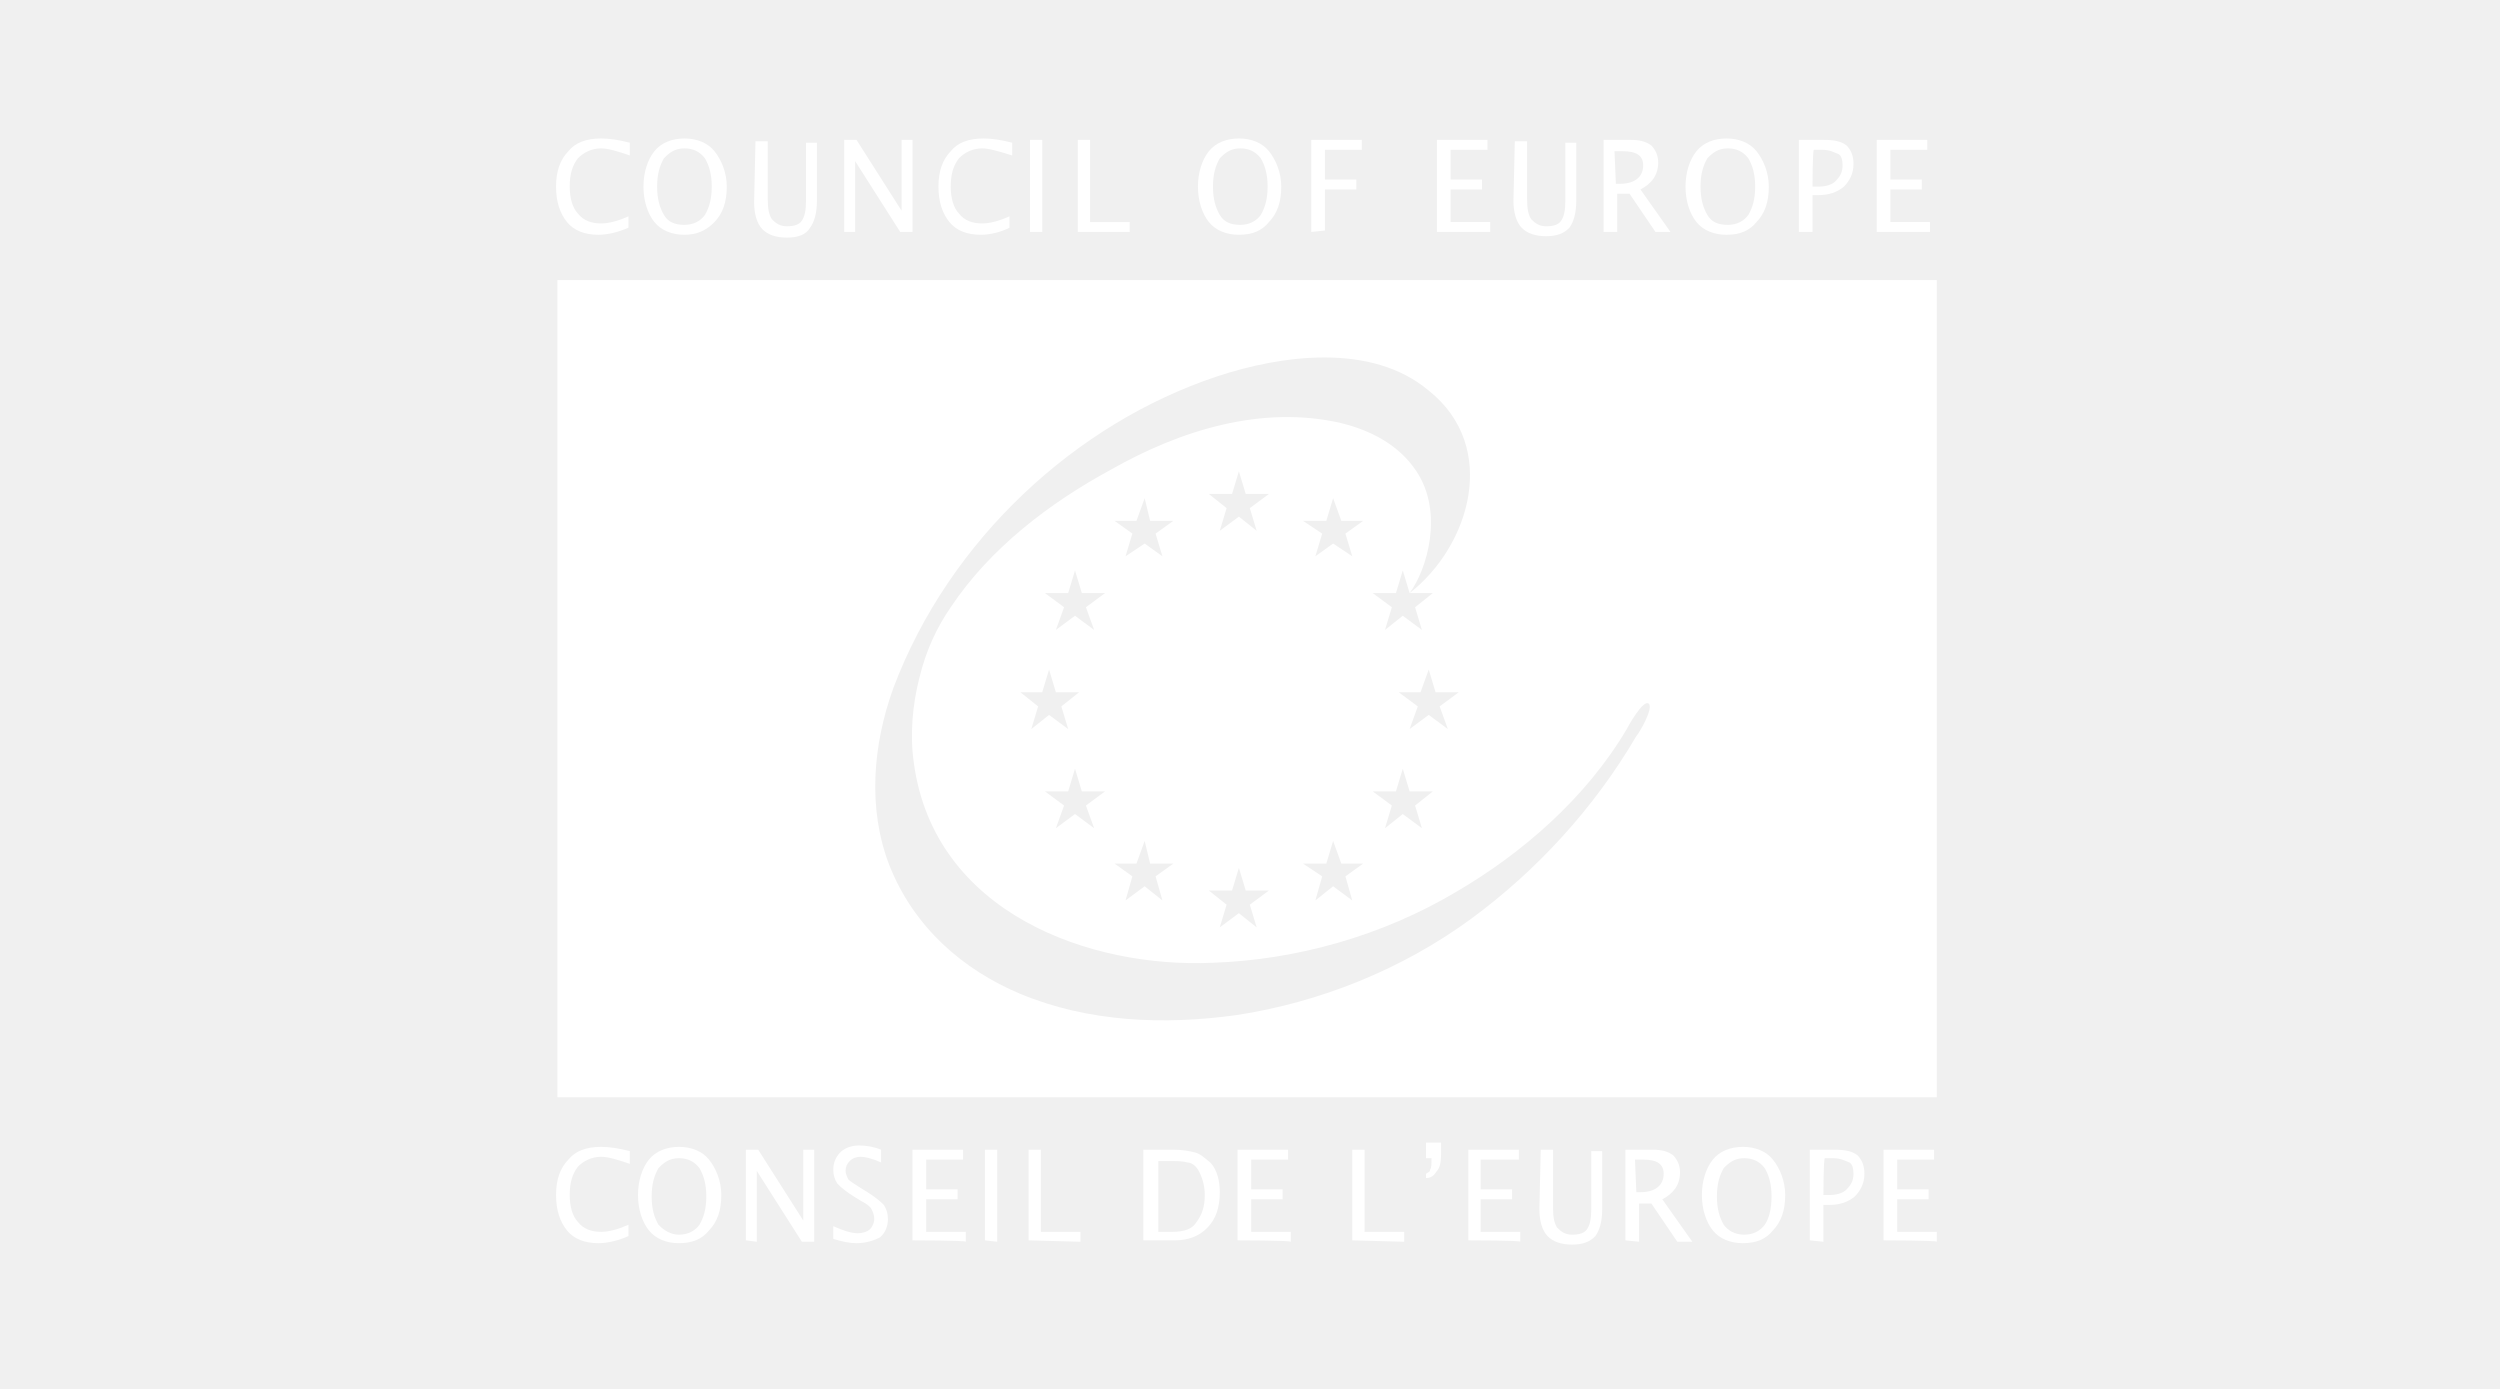
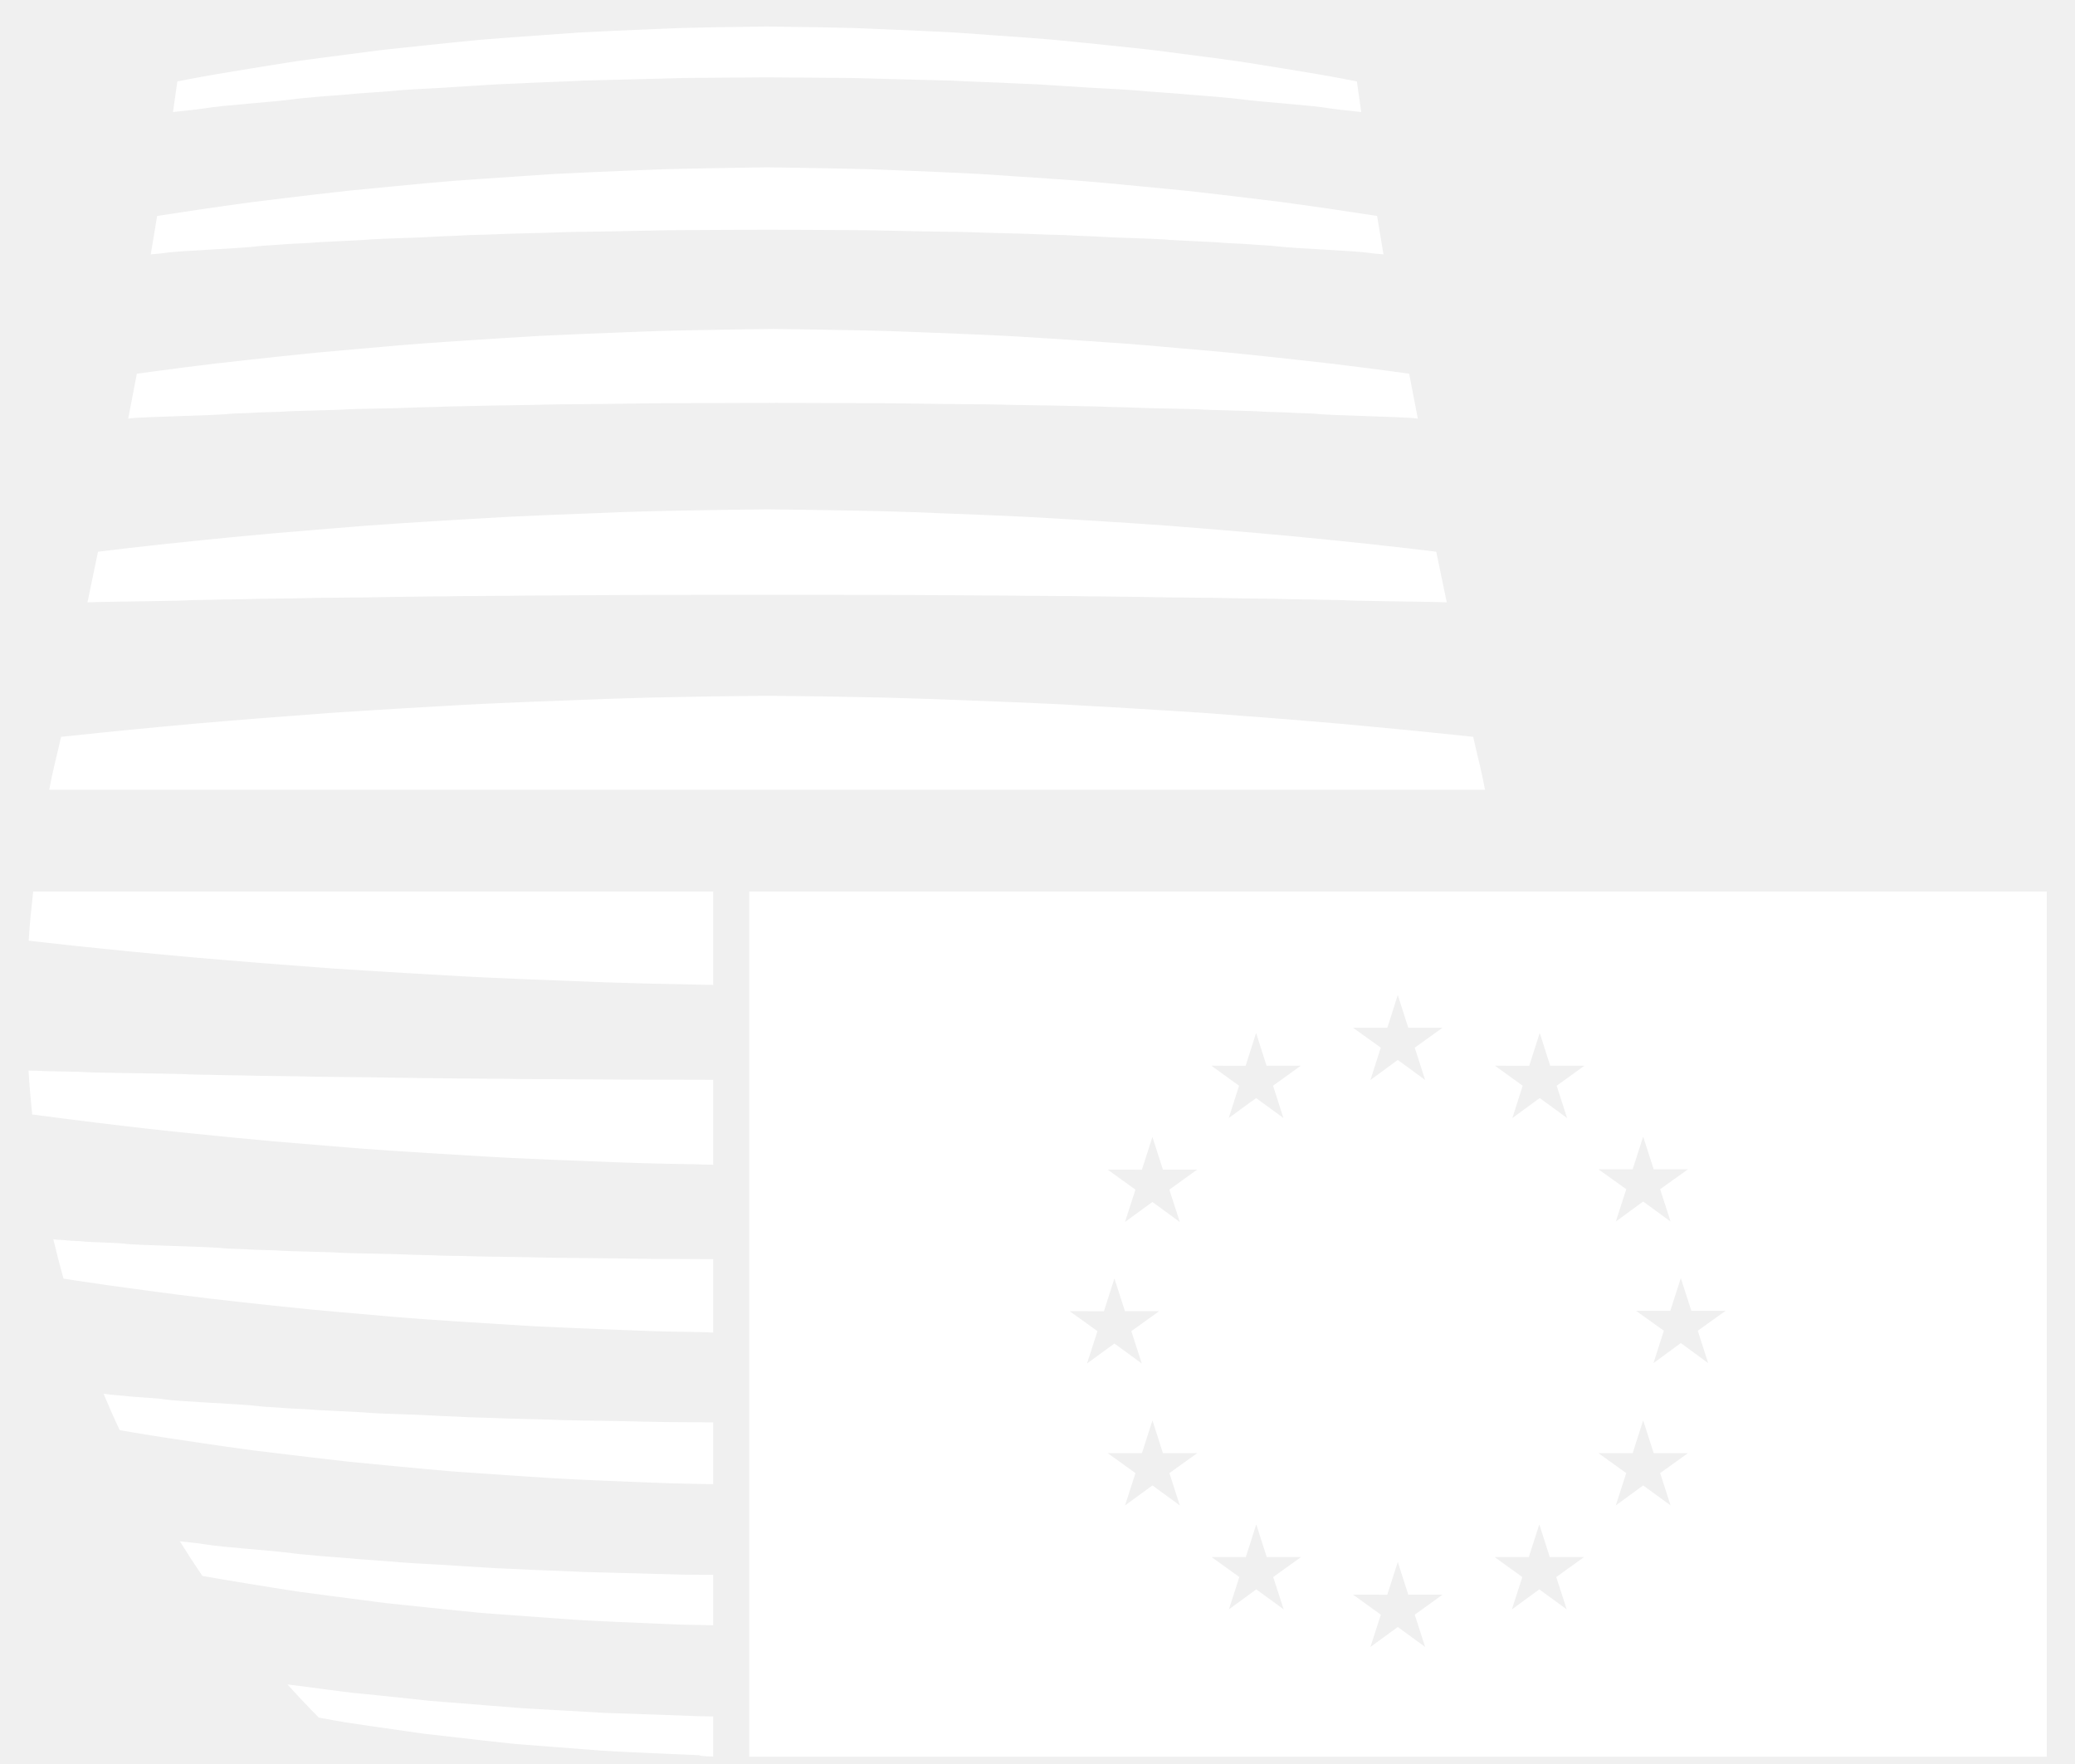
- <svg xmlns="http://www.w3.org/2000/svg" width="135" height="75" viewBox="0 0 135 75" fill="none">
-   <path fill-rule="evenodd" clip-rule="evenodd" d="M104.586 15.125V59.254H30.1V15.125H104.586ZM76.119 32.027C77.078 30.727 77.963 27.668 76.488 25.45C75.529 23.997 73.98 23.232 72.431 22.85C68.154 21.856 63.729 23.232 59.968 25.374C56.723 27.133 53.478 29.58 51.339 32.792C50.602 33.863 50.012 35.087 49.643 36.616C49.275 38.069 49.127 39.675 49.348 41.205C50.454 49.312 58.862 52.295 65.499 51.989C69.998 51.836 74.644 50.535 78.626 48.165C82.166 46.1 85.632 43.117 87.845 39.37C87.919 39.217 88.73 37.763 89.025 37.993C89.32 38.222 88.509 39.599 88.361 39.752C86.075 43.652 82.978 47.017 79.438 49.618C75.677 52.371 71.252 54.13 66.753 54.818C62.844 55.354 58.788 55.201 55.101 53.671C52.003 52.371 49.348 50.077 48.021 46.712C46.841 43.652 47.136 40.211 48.242 37.152C51.266 29.121 58.124 22.85 65.72 20.326C69.186 19.179 74.054 18.491 77.151 21.091C80.986 24.15 79.364 29.504 76.119 32.027ZM76.119 32.027H77.373L76.414 32.792L76.782 34.016L75.75 33.251L74.791 34.016L75.16 32.792L74.127 32.027H75.381L75.75 30.804L76.119 32.027ZM67.49 27.439L68.523 26.674H67.269L66.9 25.45L66.531 26.674H65.278L66.237 27.439L65.868 28.662L66.9 27.898L67.859 28.662L67.49 27.439ZM73.611 28.127L72.653 28.815L73.021 30.039L71.989 29.351L71.03 30.039L71.399 28.815L70.366 28.127H71.62L71.989 26.903L72.431 28.127H73.611ZM78.774 37.381L77.741 38.146L78.184 39.37L77.151 38.605L76.119 39.37L76.561 38.146L75.529 37.381H76.709L77.151 36.157L77.52 37.381H78.774ZM76.414 43.499L77.373 42.735H76.119L75.75 41.511L75.381 42.735H74.127L75.16 43.499L74.791 44.723L75.75 43.958L76.782 44.723L76.414 43.499ZM73.611 46.635L72.653 47.323L73.021 48.623L71.989 47.859L71.03 48.623L71.399 47.323L70.366 46.635H71.62L71.989 45.411L72.431 46.635H73.611ZM67.49 48.853L68.523 48.088H67.269L66.9 46.864L66.531 48.088H65.278L66.237 48.853L65.868 50.077L66.9 49.312L67.859 50.077L67.49 48.853ZM63.36 46.635L62.401 47.323L62.77 48.623L61.812 47.859L60.779 48.623L61.148 47.323L60.189 46.635H61.369L61.812 45.411L62.107 46.635H63.36ZM58.64 43.499L59.673 42.735H58.419L58.05 41.511L57.682 42.735H56.428L57.46 43.499L57.018 44.723L58.05 43.958L59.083 44.723L58.64 43.499ZM58.272 37.381L57.313 38.146L57.682 39.37L56.649 38.605L55.691 39.37L56.059 38.146L55.1 37.381H56.28L56.649 36.157L57.018 37.381H58.272ZM58.64 32.792L59.673 32.027H58.419L58.05 30.804L57.682 32.027H56.428L57.46 32.792L57.018 34.016L58.05 33.251L59.083 34.016L58.64 32.792ZM63.36 28.127L62.401 28.815L62.77 30.039L61.812 29.351L60.779 30.039L61.148 28.815L60.189 28.127H61.369L61.812 26.903L62.107 28.127H63.36Z" fill="white" />
-   <path d="M75.162 32.792C73.76 34.551 71.4 36.157 68.598 37.152C66.754 37.84 64.984 38.146 63.288 38.146L64.542 35.545C68.524 35.622 73.613 34.092 75.162 32.792Z" fill="white" />
-   <path d="M32.314 67.132C31.576 67.132 30.986 66.902 30.617 66.443C30.249 65.984 30.027 65.373 30.027 64.531C30.027 63.69 30.249 63.078 30.691 62.619C31.06 62.16 31.65 61.931 32.461 61.931C32.904 61.931 33.42 62.008 34.01 62.16V62.849C33.346 62.619 32.83 62.466 32.461 62.466C31.945 62.466 31.502 62.696 31.207 63.002C30.912 63.384 30.765 63.843 30.765 64.531C30.765 65.143 30.912 65.679 31.207 65.984C31.502 66.367 31.945 66.52 32.461 66.52C32.904 66.52 33.42 66.367 33.936 66.137V66.749C33.42 66.979 32.83 67.132 32.314 67.132Z" fill="white" />
-   <path d="M36.665 67.132C36.001 67.132 35.411 66.902 35.042 66.443C34.673 65.984 34.452 65.296 34.452 64.531C34.452 63.767 34.673 63.078 35.042 62.619C35.411 62.16 36.001 61.931 36.665 61.931C37.328 61.931 37.918 62.16 38.287 62.619C38.656 63.078 38.951 63.767 38.951 64.531C38.951 65.373 38.73 65.984 38.287 66.443C37.918 66.902 37.402 67.132 36.665 67.132ZM36.665 66.673C37.181 66.673 37.55 66.443 37.771 66.137C37.992 65.755 38.14 65.296 38.14 64.608C38.14 63.919 37.992 63.461 37.771 63.078C37.476 62.696 37.107 62.543 36.665 62.543C36.148 62.543 35.853 62.772 35.558 63.078C35.337 63.461 35.19 63.919 35.19 64.608C35.19 65.296 35.337 65.755 35.558 66.137C35.853 66.443 36.222 66.673 36.665 66.673Z" fill="white" />
-   <path d="M40.278 66.979V62.084H40.942L43.376 65.908V62.084H43.966V67.055H43.302L40.868 63.231V67.055L40.278 66.979Z" fill="white" />
-   <path d="M46.252 67.132C45.883 67.132 45.514 67.055 44.998 66.902V66.214C45.514 66.443 45.957 66.596 46.326 66.596C46.547 66.596 46.842 66.52 46.989 66.367C47.137 66.214 47.211 65.984 47.211 65.832C47.211 65.602 47.137 65.449 47.063 65.296C46.989 65.143 46.768 64.99 46.473 64.837L46.104 64.608C45.736 64.378 45.441 64.149 45.219 63.919C45.072 63.69 44.998 63.461 44.998 63.155C44.998 62.772 45.146 62.466 45.367 62.237C45.588 62.008 45.957 61.855 46.399 61.855C46.768 61.855 47.211 61.931 47.579 62.084V62.772C47.063 62.543 46.694 62.466 46.473 62.466C46.252 62.466 46.031 62.543 45.883 62.696C45.736 62.849 45.662 63.002 45.662 63.231C45.662 63.384 45.736 63.537 45.809 63.69C45.883 63.767 46.104 63.919 46.473 64.149L46.842 64.378C47.211 64.608 47.506 64.837 47.727 65.067C47.874 65.296 47.948 65.526 47.948 65.832C47.948 66.214 47.8 66.596 47.506 66.826C47.211 66.979 46.768 67.132 46.252 67.132Z" fill="white" />
-   <path d="M49.275 66.979V62.084H52.004V62.619H50.013V64.225H51.709V64.761H50.013V66.52H52.152V67.055C52.152 66.979 49.275 66.979 49.275 66.979Z" fill="white" />
-   <path d="M53.185 66.979V62.084H53.848V67.055L53.185 66.979Z" fill="white" />
-   <path d="M55.544 66.979V62.084H56.208V66.52H58.346V67.055L55.544 66.979Z" fill="white" />
-   <path d="M61.739 66.979V62.084H63.362C63.878 62.084 64.247 62.16 64.542 62.237C64.837 62.313 65.058 62.543 65.353 62.772C65.722 63.155 65.869 63.767 65.869 64.378C65.869 65.22 65.648 65.832 65.205 66.29C64.763 66.749 64.173 66.979 63.435 66.979H61.739ZM62.403 66.52H63.288C63.952 66.52 64.394 66.367 64.615 65.984C64.91 65.602 65.058 65.143 65.058 64.531C65.058 63.996 64.91 63.537 64.689 63.155C64.542 62.925 64.32 62.772 64.099 62.772C63.878 62.696 63.509 62.696 63.067 62.696H62.55V66.596L62.403 66.52Z" fill="white" />
-   <path d="M66.828 66.979V62.084H69.557V62.619H67.566V64.225H69.262V64.761H67.566V66.52H69.704V67.055C69.63 66.979 66.828 66.979 66.828 66.979Z" fill="white" />
-   <path d="M73.023 66.979V62.084H73.687V66.52H75.826V67.055L73.023 66.979Z" fill="white" />
-   <path d="M77.005 63.614V63.384C77.079 63.308 77.226 63.308 77.226 63.155C77.3 63.078 77.3 62.849 77.3 62.619V62.543H77.005V61.702H77.816V62.39C77.816 62.772 77.742 63.078 77.595 63.231C77.447 63.461 77.3 63.614 77.005 63.614Z" fill="white" />
-   <path d="M79.291 66.979V62.084H82.02V62.619H79.955V64.225H81.651V64.761H79.955V66.52H82.094V67.055C82.167 66.979 79.291 66.979 79.291 66.979Z" fill="white" />
-   <path d="M83.2 62.084H83.864V65.22C83.864 65.755 83.937 66.061 84.085 66.29C84.306 66.52 84.527 66.673 84.896 66.673C85.265 66.673 85.56 66.596 85.707 66.367C85.855 66.137 85.928 65.832 85.928 65.296V62.16H86.518V65.296C86.518 65.984 86.371 66.443 86.15 66.749C85.855 67.055 85.486 67.208 84.896 67.208C84.306 67.208 83.864 67.055 83.569 66.749C83.273 66.443 83.126 65.908 83.126 65.296L83.2 62.084Z" fill="white" />
-   <path d="M87.772 66.979V62.084H89.247C89.69 62.084 90.059 62.16 90.354 62.39C90.575 62.619 90.722 62.925 90.722 63.308C90.722 63.996 90.354 64.455 89.764 64.761L91.386 67.055H90.575L89.174 64.99H88.51V67.055L87.772 66.979ZM88.362 64.378H88.584C89.395 64.378 89.838 63.996 89.838 63.384C89.838 62.849 89.469 62.619 88.731 62.619H88.289L88.362 64.378Z" fill="white" />
-   <path d="M94.115 67.132C93.451 67.132 92.861 66.902 92.492 66.443C92.124 65.984 91.902 65.296 91.902 64.531C91.902 63.767 92.124 63.078 92.492 62.619C92.861 62.16 93.451 61.931 94.115 61.931C94.779 61.931 95.369 62.16 95.737 62.619C96.106 63.078 96.401 63.767 96.401 64.531C96.401 65.373 96.18 65.984 95.737 66.443C95.369 66.902 94.852 67.132 94.115 67.132ZM94.189 66.673C94.705 66.673 95.074 66.443 95.295 66.137C95.516 65.832 95.663 65.296 95.663 64.608C95.663 63.919 95.516 63.461 95.295 63.078C95 62.696 94.631 62.543 94.189 62.543C93.672 62.543 93.377 62.772 93.082 63.078C92.861 63.461 92.714 63.919 92.714 64.608C92.714 65.296 92.861 65.755 93.082 66.137C93.304 66.443 93.672 66.673 94.189 66.673Z" fill="white" />
-   <path d="M97.728 66.979V62.084H99.055C99.645 62.084 100.015 62.16 100.309 62.39C100.531 62.619 100.678 62.925 100.678 63.384C100.678 63.919 100.456 64.302 100.161 64.608C99.793 64.914 99.35 65.067 98.76 65.067H98.465V67.055L97.728 66.979ZM98.465 64.531H98.76C99.13 64.531 99.498 64.455 99.72 64.225C99.941 63.996 100.088 63.767 100.088 63.384C100.088 63.078 100.015 62.849 99.867 62.772C99.645 62.696 99.425 62.543 98.982 62.543H98.54C98.465 62.619 98.465 64.531 98.465 64.531Z" fill="white" />
-   <path d="M101.712 66.979V62.084H104.44V62.619H102.449V64.225H104.145V64.761H102.449V66.52H104.587V67.055C104.587 66.979 101.712 66.979 101.712 66.979Z" fill="white" />
-   <path d="M32.314 12.678C31.576 12.678 30.986 12.449 30.617 11.99C30.249 11.531 30.027 10.919 30.027 10.078C30.027 9.236 30.249 8.625 30.691 8.166C31.06 7.707 31.65 7.477 32.461 7.477C32.904 7.477 33.42 7.554 34.01 7.707V8.395C33.346 8.166 32.83 8.013 32.461 8.013C31.945 8.013 31.502 8.242 31.207 8.548C30.912 8.931 30.765 9.389 30.765 10.078C30.765 10.69 30.912 11.225 31.207 11.531C31.502 11.913 31.945 12.066 32.461 12.066C32.904 12.066 33.42 11.913 33.936 11.684V12.296C33.42 12.525 32.83 12.678 32.314 12.678Z" fill="white" />
-   <path d="M36.959 12.678C36.296 12.678 35.706 12.449 35.337 11.99C34.968 11.531 34.747 10.842 34.747 10.078C34.747 9.313 34.968 8.625 35.337 8.166C35.706 7.707 36.296 7.477 36.959 7.477C37.623 7.477 38.213 7.707 38.582 8.166C38.951 8.625 39.246 9.313 39.246 10.078C39.246 10.919 39.025 11.531 38.582 11.99C38.139 12.449 37.623 12.678 36.959 12.678ZM36.959 12.143C37.476 12.143 37.844 11.913 38.066 11.607C38.287 11.225 38.434 10.766 38.434 10.078C38.434 9.389 38.287 8.931 38.066 8.548C37.771 8.166 37.402 8.013 36.959 8.013C36.443 8.013 36.148 8.242 35.853 8.548C35.632 8.931 35.485 9.389 35.485 10.078C35.485 10.766 35.632 11.225 35.853 11.607C36.075 11.99 36.443 12.143 36.959 12.143Z" fill="white" />
-   <path d="M40.795 7.63H41.459V10.766C41.459 11.301 41.533 11.607 41.68 11.837C41.902 12.066 42.123 12.219 42.492 12.219C42.86 12.219 43.155 12.143 43.303 11.913C43.45 11.684 43.524 11.378 43.524 10.842V7.707H44.114V10.842C44.114 11.531 43.967 11.99 43.745 12.296C43.524 12.678 43.082 12.831 42.492 12.831C41.902 12.831 41.459 12.678 41.164 12.372C40.869 12.066 40.722 11.531 40.722 10.919L40.795 7.63Z" fill="white" />
-   <path d="M45.588 12.525V7.554H46.252L48.685 11.378V7.554H49.275V12.525H48.611L46.178 8.701V12.525H45.588Z" fill="white" />
-   <path d="M52.963 12.678C52.225 12.678 51.636 12.449 51.267 11.99C50.898 11.531 50.677 10.919 50.677 10.078C50.677 9.236 50.898 8.625 51.34 8.166C51.709 7.707 52.299 7.477 53.11 7.477C53.553 7.477 54.069 7.554 54.659 7.707V8.395C53.922 8.166 53.406 8.013 53.037 8.013C52.52 8.013 52.078 8.242 51.783 8.548C51.488 8.931 51.34 9.389 51.34 10.078C51.34 10.69 51.488 11.225 51.783 11.531C52.078 11.913 52.52 12.066 53.037 12.066C53.479 12.066 53.995 11.913 54.512 11.684V12.296C54.069 12.525 53.479 12.678 52.963 12.678Z" fill="white" />
-   <path d="M55.619 12.525V7.554H56.283V12.525H55.619Z" fill="white" />
-   <path d="M58.2 12.525V7.554H58.864V11.99H61.003V12.525C61.076 12.525 58.2 12.525 58.2 12.525Z" fill="white" />
-   <path d="M66.902 12.678C66.238 12.678 65.648 12.449 65.279 11.99C64.911 11.531 64.689 10.842 64.689 10.078C64.689 9.313 64.911 8.625 65.279 8.166C65.648 7.707 66.238 7.477 66.902 7.477C67.566 7.477 68.156 7.707 68.524 8.166C68.893 8.625 69.188 9.313 69.188 10.078C69.188 10.919 68.967 11.531 68.524 11.99C68.156 12.449 67.639 12.678 66.902 12.678ZM66.976 12.143C67.492 12.143 67.861 11.913 68.082 11.607C68.303 11.225 68.451 10.766 68.451 10.078C68.451 9.389 68.303 8.931 68.082 8.548C67.787 8.166 67.418 8.013 66.976 8.013C66.459 8.013 66.164 8.242 65.869 8.548C65.648 8.931 65.501 9.389 65.501 10.078C65.501 10.766 65.648 11.225 65.869 11.607C66.091 11.99 66.459 12.143 66.976 12.143Z" fill="white" />
-   <path d="M70.81 12.525V7.554H73.538V8.089H71.547V9.695H73.243V10.231H71.547V12.449L70.81 12.525Z" fill="white" />
-   <path d="M77.595 12.525V7.554H80.323V8.089H78.332V9.695H80.028V10.231H78.332V11.99H80.471V12.525H77.595Z" fill="white" />
-   <path d="M81.799 7.63H82.463V10.766C82.463 11.301 82.537 11.607 82.684 11.837C82.906 12.066 83.127 12.219 83.496 12.219C83.864 12.219 84.159 12.143 84.307 11.913C84.454 11.684 84.528 11.378 84.528 10.842V7.707H85.118V10.842C85.118 11.531 84.971 11.99 84.749 12.296C84.454 12.601 84.085 12.755 83.496 12.755C82.906 12.755 82.463 12.601 82.168 12.296C81.873 11.99 81.726 11.454 81.726 10.842L81.799 7.63Z" fill="white" />
-   <path d="M86.593 12.525V7.554H88.068C88.51 7.554 88.879 7.63 89.174 7.86C89.395 8.089 89.543 8.395 89.543 8.778C89.543 9.466 89.174 9.925 88.584 10.231L90.206 12.525H89.395L87.994 10.46H87.33V12.525H86.593ZM87.257 9.925H87.478C88.289 9.925 88.731 9.542 88.731 8.931C88.731 8.395 88.363 8.166 87.625 8.166H87.183L87.257 9.925Z" fill="white" />
-   <path d="M93.23 12.678C92.566 12.678 91.976 12.449 91.608 11.99C91.239 11.531 91.018 10.842 91.018 10.078C91.018 9.313 91.239 8.625 91.608 8.166C91.976 7.707 92.566 7.477 93.23 7.477C93.894 7.477 94.484 7.707 94.852 8.166C95.221 8.625 95.516 9.313 95.516 10.078C95.516 10.919 95.295 11.531 94.852 11.99C94.484 12.449 93.968 12.678 93.23 12.678ZM93.304 12.143C93.82 12.143 94.189 11.913 94.41 11.607C94.631 11.225 94.779 10.766 94.779 10.078C94.779 9.389 94.631 8.931 94.41 8.548C94.115 8.166 93.746 8.013 93.304 8.013C92.787 8.013 92.493 8.242 92.198 8.548C91.976 8.931 91.829 9.389 91.829 10.078C91.829 10.766 91.976 11.225 92.198 11.607C92.419 11.99 92.787 12.143 93.304 12.143Z" fill="white" />
-   <path d="M97.139 12.525V7.554H98.466C99.057 7.554 99.425 7.63 99.72 7.86C99.942 8.089 100.089 8.395 100.089 8.854C100.089 9.389 99.868 9.772 99.573 10.078C99.204 10.384 98.762 10.537 98.171 10.537H97.876V12.525H97.139ZM97.876 10.078H98.171C98.54 10.078 98.909 10.001 99.13 9.772C99.352 9.542 99.499 9.313 99.499 8.931C99.499 8.625 99.425 8.395 99.278 8.319C99.057 8.242 98.835 8.089 98.392 8.089H97.951C97.876 8.089 97.876 10.078 97.876 10.078Z" fill="white" />
-   <path d="M101.343 12.525V7.554H104.071V8.089H102.08V9.695H103.777V10.231H102.08V11.99H104.218V12.525H101.343Z" fill="white" />
+ <svg xmlns="http://www.w3.org/2000/svg" width="60" height="51" viewBox="0 0 60 51" fill="none">
+   <path d="M5.106 37.426C5.272 37.447 5.441 37.467 5.614 37.488C5.763 37.508 5.914 37.527 6.066 37.544C6.391 37.581 6.725 37.618 7.068 37.657C7.594 37.717 8.143 37.772 8.707 37.83C8.804 37.84 8.902 37.849 9 37.86C9.476 37.905 9.966 37.948 10.465 37.991C10.658 38.008 10.854 38.025 11.048 38.042C11.161 38.052 11.273 38.062 11.386 38.072C11.627 38.092 11.867 38.109 12.11 38.128C12.183 38.134 12.256 38.139 12.329 38.144C12.615 38.164 12.903 38.183 13.193 38.203C13.552 38.227 13.912 38.248 14.275 38.271C14.652 38.294 15.032 38.32 15.417 38.342C16.17 38.38 16.939 38.41 17.713 38.441C17.932 38.449 18.151 38.459 18.37 38.466C18.539 38.473 18.709 38.48 18.88 38.485C19.062 38.489 19.242 38.494 19.423 38.499C19.63 38.503 19.838 38.506 20.047 38.509C20.189 38.513 20.331 38.517 20.472 38.518C20.607 38.522 20.282 38.523 20.623 38.525V36.404C19.836 36.402 19.99 36.401 19.882 36.4C19.761 36.399 18.941 36.397 18.819 36.396C18.698 36.391 17.89 36.387 17.77 36.382C17.53 36.375 15.885 36.366 15.649 36.357C15.413 36.344 13.833 36.332 13.604 36.319C13.49 36.311 12.771 36.307 12.659 36.298C12.546 36.288 11.853 36.279 11.744 36.27C11.523 36.253 10.045 36.236 9.836 36.219C9.626 36.197 8.245 36.176 8.049 36.155C7.951 36.145 7.341 36.135 7.246 36.126C7.152 36.116 6.574 36.102 6.482 36.091C6.122 36.041 3.871 36.004 3.583 35.956C3.437 35.932 2.534 35.912 2.407 35.892C2.344 35.882 2.022 35.875 1.963 35.864C1.906 35.854 1.622 35.844 1.569 35.833C1.562 35.831 1.551 35.83 1.542 35.829C1.633 36.215 1.732 36.594 1.836 36.966C1.942 36.982 2.048 37 2.162 37.018C2.772 37.111 3.487 37.212 4.29 37.318C4.553 37.354 4.825 37.39 5.106 37.426ZM2.968 27.428C3.512 27.486 4.084 27.54 4.681 27.596C5.278 27.654 5.902 27.708 6.547 27.76C7.192 27.815 7.859 27.868 8.545 27.918C8.888 27.945 9.236 27.97 9.588 27.998C9.941 28.02 10.297 28.043 10.658 28.066C11.38 28.11 12.118 28.157 12.868 28.197C14.365 28.289 15.935 28.337 17.52 28.401C17.917 28.412 18.316 28.424 18.715 28.436C19.111 28.444 19.508 28.452 19.905 28.46C20.213 28.466 20 28.47 20.623 28.475V25.774H0.96C0.903 26.284 0.86 26.7 0.829 27.197C1.023 27.219 1.22 27.241 1.424 27.264C1.909 27.321 2.425 27.373 2.968 27.428ZM42.94 22.832C42.913 22.693 42.886 22.556 42.856 22.416C42.767 22.006 42.683 21.694 42.599 21.303C42.215 21.262 41.813 21.221 41.394 21.178C40.85 21.121 40.278 21.068 39.679 21.011C39.084 20.952 38.462 20.898 37.816 20.846C37.17 20.791 36.504 20.739 35.818 20.689C35.475 20.662 35.127 20.636 34.775 20.609C34.423 20.587 34.066 20.564 33.705 20.541C32.983 20.497 32.244 20.449 31.494 20.41C29.999 20.317 28.429 20.27 26.843 20.207C26.445 20.194 26.047 20.182 25.648 20.17C25.251 20.162 24.855 20.155 24.458 20.147C23.701 20.13 22.941 20.127 22.182 20.116C21.422 20.127 20.662 20.13 19.905 20.147C19.508 20.155 19.111 20.162 18.715 20.17C18.316 20.182 17.917 20.194 17.52 20.207C15.935 20.27 14.365 20.317 12.868 20.41C12.118 20.449 11.38 20.497 10.658 20.541C10.297 20.564 9.941 20.587 9.588 20.609C9.236 20.636 8.888 20.662 8.545 20.689C7.859 20.739 7.192 20.791 6.547 20.846C5.902 20.898 5.278 20.952 4.681 21.011C4.084 21.068 3.512 21.121 2.968 21.178C2.55 21.221 2.148 21.262 1.764 21.303C1.681 21.694 1.596 22.006 1.507 22.416C1.477 22.556 1.451 22.693 1.423 22.832H42.94ZM6.498 41.819C6.649 41.84 6.803 41.862 6.959 41.883C7.095 41.903 7.232 41.921 7.371 41.939C7.669 41.976 7.971 42.013 8.283 42.049C8.774 42.109 9.284 42.169 9.809 42.228C9.9 42.239 9.991 42.249 10.083 42.26C10.528 42.304 10.982 42.346 11.447 42.392C11.627 42.408 11.81 42.426 11.994 42.442C12.097 42.453 12.203 42.464 12.308 42.472C12.53 42.493 12.756 42.511 12.983 42.532C13.051 42.537 13.119 42.542 13.187 42.548C13.454 42.567 13.724 42.586 13.995 42.604C14.326 42.628 14.664 42.65 15.002 42.673C15.353 42.697 15.708 42.72 16.067 42.742C16.77 42.782 17.486 42.81 18.207 42.839C18.411 42.848 18.612 42.857 18.817 42.864C18.976 42.87 19.134 42.876 19.293 42.881C19.462 42.885 19.63 42.89 19.799 42.894C19.992 42.898 20.186 42.901 20.381 42.906C20.46 42.906 20.542 42.908 20.623 42.908V41.124C20.099 41.123 20.396 41.121 20.284 41.12C20.1 41.119 19.452 41.117 19.27 41.114C19.088 41.108 18.449 41.102 18.27 41.093C17.908 41.082 16.612 41.07 16.258 41.057C15.905 41.037 14.656 41.018 14.314 40.998C14.142 40.988 13.567 40.98 13.399 40.967C13.231 40.953 12.677 40.939 12.512 40.926C12.182 40.9 11.017 40.875 10.703 40.85C10.391 40.816 9.301 40.785 9.006 40.753C8.859 40.738 8.372 40.724 8.229 40.71C8.087 40.694 7.626 40.674 7.49 40.656C6.948 40.583 5.168 40.529 4.734 40.453C4.515 40.419 3.799 40.388 3.61 40.358C3.514 40.345 3.248 40.331 3.162 40.316C3.125 40.309 3.062 40.303 2.995 40.296C3.145 40.655 3.3 41.006 3.459 41.346C3.57 41.367 3.686 41.386 3.807 41.407C4.373 41.504 5.024 41.604 5.744 41.709C5.988 41.745 6.239 41.782 6.498 41.819ZM20.623 49.625C20.127 49.621 20.397 49.62 20.172 49.617C19.868 49.605 19.566 49.595 19.266 49.584C18.663 49.563 18.065 49.543 17.475 49.522C16.886 49.488 16.304 49.455 15.731 49.422C15.446 49.405 15.161 49.394 14.881 49.37C14.6 49.347 14.323 49.326 14.049 49.303C13.499 49.26 12.961 49.216 12.438 49.175C11.916 49.12 11.409 49.066 10.919 49.014C10.673 48.99 10.432 48.965 10.194 48.942C9.958 48.915 9.727 48.882 9.501 48.854C9.089 48.797 8.692 48.748 8.313 48.7C8.643 49.066 8.949 49.388 9.22 49.658C9.241 49.662 9.261 49.667 9.284 49.67C9.511 49.711 9.744 49.756 9.982 49.794C10.222 49.83 10.464 49.867 10.711 49.903C11.208 49.974 11.722 50.047 12.248 50.123C12.78 50.185 13.324 50.246 13.881 50.31C14.161 50.341 14.442 50.372 14.727 50.403C15.012 50.433 15.302 50.449 15.592 50.474C16.175 50.52 16.767 50.566 17.367 50.611C17.968 50.649 18.577 50.675 19.192 50.701C19.499 50.715 19.808 50.727 20.116 50.741C20.359 50.745 20.099 50.773 20.623 50.784V49.625ZM9.506 46.134C9.961 46.195 10.433 46.256 10.917 46.317C11.003 46.328 11.088 46.339 11.175 46.35C11.586 46.394 12.008 46.438 12.438 46.482C12.606 46.5 12.775 46.518 12.945 46.535C13.042 46.546 13.138 46.555 13.237 46.564C13.444 46.585 13.653 46.604 13.864 46.627C13.926 46.631 13.99 46.638 14.054 46.643C14.3 46.662 14.55 46.679 14.802 46.697C15.111 46.721 15.422 46.743 15.735 46.765C16.062 46.788 16.393 46.812 16.726 46.836C17.378 46.874 18.039 46.9 18.708 46.929C18.895 46.937 19.082 46.944 19.27 46.953C19.418 46.958 19.566 46.964 19.712 46.971C19.869 46.973 20.026 46.977 20.182 46.98C20.329 46.983 20.477 46.985 20.623 46.989V45.534C20.503 45.534 20.561 45.535 20.623 45.534V45.532C20.366 45.528 19.95 45.526 19.73 45.525C19.487 45.515 19.016 45.506 18.775 45.499C18.294 45.481 17.347 45.465 16.875 45.448C16.404 45.422 15.489 45.396 15.03 45.369C14.803 45.354 14.372 45.345 14.149 45.327C13.925 45.309 13.509 45.292 13.289 45.274C12.849 45.238 11.997 45.204 11.579 45.17C11.162 45.127 10.363 45.084 9.971 45.042C9.775 45.023 9.41 45.003 9.22 44.984C9.031 44.963 8.686 44.937 8.504 44.913C7.782 44.815 6.473 44.743 5.893 44.643C5.713 44.615 5.441 44.588 5.201 44.562C5.417 44.91 5.634 45.244 5.852 45.562C6.271 45.638 6.725 45.713 7.206 45.791C7.431 45.829 7.662 45.864 7.899 45.903C8.035 45.925 8.173 45.945 8.312 45.968C8.434 45.986 8.559 46.006 8.685 46.025C8.954 46.061 9.226 46.098 9.506 46.134ZM3.712 32.569C3.894 32.59 4.079 32.61 4.269 32.633C4.43 32.651 4.594 32.669 4.761 32.687C5.113 32.725 5.479 32.763 5.854 32.799C6.415 32.859 7.001 32.913 7.605 32.969C7.708 32.978 7.812 32.989 7.917 32.998C8.425 33.042 8.949 33.085 9.483 33.128C9.689 33.145 9.895 33.162 10.104 33.179C10.224 33.189 10.344 33.198 10.465 33.208C10.72 33.227 10.978 33.244 11.237 33.263C11.315 33.268 11.393 33.272 11.471 33.278C11.776 33.298 12.083 33.318 12.393 33.337C12.775 33.362 13.162 33.384 13.55 33.407C13.951 33.432 14.356 33.457 14.765 33.477C15.571 33.517 16.392 33.547 17.221 33.579C17.454 33.589 17.689 33.598 17.924 33.607C18.106 33.614 18.286 33.62 18.468 33.625C18.661 33.631 18.854 33.636 19.048 33.641C19.268 33.647 19.489 33.649 19.712 33.654C19.863 33.657 20.016 33.659 20.167 33.662C20.394 33.666 20.125 33.67 20.623 33.673V31.219C19.623 31.218 19.547 31.218 19.481 31.216C19.42 31.216 18.428 31.215 18.367 31.215C18.308 31.212 17.332 31.21 17.272 31.208C17.151 31.203 15.158 31.199 15.04 31.196C14.923 31.188 13.008 31.183 12.894 31.176C12.836 31.172 11.973 31.17 11.917 31.164C11.861 31.16 11.029 31.156 10.975 31.151C10.864 31.143 9.073 31.134 8.967 31.126C8.864 31.115 7.192 31.105 7.093 31.094C7.043 31.09 6.309 31.084 6.263 31.08C6.215 31.074 5.523 31.068 5.477 31.062C5.296 31.038 2.576 31.019 2.43 30.994C2.358 30.984 1.268 30.972 1.206 30.963C1.181 30.959 0.94 30.956 0.825 30.952C0.851 31.381 0.887 31.804 0.931 32.221C1.492 32.296 2.129 32.377 2.836 32.464C3.117 32.5 3.41 32.535 3.712 32.569ZM8.504 2.866C8.686 2.842 9.031 2.815 9.22 2.795C9.41 2.777 9.775 2.756 9.971 2.736C10.363 2.695 11.162 2.652 11.579 2.608C11.997 2.575 12.849 2.541 13.289 2.506C13.509 2.488 13.925 2.47 14.149 2.452C14.372 2.433 14.803 2.424 15.03 2.41C15.489 2.384 16.404 2.357 16.875 2.33C17.347 2.314 18.294 2.298 18.775 2.281C19.016 2.273 19.487 2.264 19.73 2.255C19.972 2.252 20.449 2.25 20.693 2.247C21.052 2.243 21.68 2.24 22.182 2.236C22.683 2.24 23.311 2.243 23.67 2.247C23.914 2.25 24.391 2.252 24.633 2.255C24.877 2.264 25.346 2.273 25.587 2.281C26.069 2.298 27.015 2.314 27.488 2.33C27.959 2.357 28.875 2.384 29.332 2.41C29.56 2.424 29.99 2.433 30.215 2.452C30.438 2.47 30.854 2.488 31.074 2.506C31.513 2.541 32.365 2.575 32.784 2.608C33.201 2.652 33.999 2.695 34.392 2.736C34.589 2.756 34.953 2.777 35.142 2.795C35.332 2.815 35.677 2.842 35.858 2.866C36.582 2.963 37.891 3.036 38.47 3.136C38.704 3.172 39.087 3.206 39.361 3.239C39.32 2.95 39.278 2.655 39.235 2.355C39.13 2.334 39.019 2.311 38.905 2.29C38.381 2.19 37.794 2.09 37.157 1.988C36.931 1.951 36.7 1.913 36.463 1.876C36.328 1.855 36.19 1.832 36.051 1.81C35.928 1.79 35.804 1.772 35.677 1.754C35.41 1.718 35.136 1.682 34.857 1.644C34.401 1.584 33.93 1.523 33.445 1.461C33.36 1.451 33.275 1.44 33.188 1.43C32.777 1.385 32.355 1.341 31.925 1.297C31.757 1.279 31.587 1.261 31.416 1.244C31.321 1.235 31.224 1.224 31.126 1.215C30.919 1.193 30.71 1.174 30.498 1.153C30.437 1.148 30.374 1.142 30.31 1.137C30.064 1.116 29.813 1.101 29.561 1.08C29.253 1.059 28.942 1.036 28.627 1.013C28.301 0.989 27.97 0.966 27.638 0.942C26.984 0.906 26.323 0.878 25.655 0.85L25.092 0.826C24.945 0.82 24.797 0.815 24.65 0.809C24.494 0.805 24.337 0.801 24.18 0.799C24 0.794 23.821 0.793 23.641 0.788C23.518 0.787 23.395 0.784 23.272 0.783C22.91 0.775 22.545 0.77 22.182 0.766C21.818 0.77 21.454 0.775 21.093 0.783C20.968 0.784 20.844 0.787 20.722 0.788C20.542 0.793 20.362 0.794 20.182 0.799C20.026 0.801 19.869 0.805 19.712 0.809C19.566 0.815 19.418 0.82 19.27 0.826C19.082 0.834 18.895 0.842 18.708 0.85C18.039 0.878 17.378 0.906 16.726 0.942C16.393 0.966 16.062 0.989 15.735 1.013C15.422 1.036 15.111 1.059 14.802 1.08C14.55 1.101 14.3 1.116 14.054 1.137C13.99 1.142 13.926 1.148 13.864 1.153C13.653 1.174 13.444 1.193 13.237 1.215C13.138 1.224 13.042 1.235 12.945 1.244C12.775 1.261 12.606 1.279 12.438 1.297C12.008 1.341 11.586 1.385 11.175 1.43C11.088 1.44 11.003 1.451 10.917 1.461C10.433 1.523 9.961 1.584 9.506 1.644C9.226 1.682 8.954 1.718 8.685 1.754C8.559 1.772 8.434 1.79 8.312 1.81C8.173 1.832 8.035 1.855 7.899 1.876C7.662 1.913 7.431 1.951 7.206 1.988C6.569 2.09 5.983 2.19 5.458 2.29C5.344 2.311 5.233 2.334 5.128 2.355C5.085 2.655 5.042 2.95 5.002 3.239C5.276 3.206 5.659 3.172 5.893 3.136C6.473 3.036 7.782 2.963 8.504 2.866ZM20.623 46.993V46.992C20.572 46.992 20.539 46.992 20.623 46.993ZM20.623 42.914V42.913C20.59 42.913 20.579 42.914 20.623 42.914ZM7.49 7.116C7.626 7.098 8.087 7.078 8.229 7.062C8.372 7.048 8.859 7.033 9.006 7.019C9.301 6.988 10.391 6.955 10.703 6.922C11.017 6.898 12.182 6.871 12.512 6.846C12.677 6.832 13.231 6.819 13.399 6.805C13.567 6.792 14.142 6.785 14.314 6.774C14.656 6.753 15.905 6.734 16.258 6.714C16.612 6.701 17.908 6.69 18.27 6.677C18.449 6.671 19.088 6.664 19.27 6.657C19.452 6.654 20.1 6.654 20.284 6.65C20.602 6.649 21.667 6.645 22.182 6.641C22.696 6.645 23.761 6.649 24.079 6.65C24.263 6.654 24.911 6.654 25.093 6.657C25.274 6.664 25.914 6.671 26.095 6.677C26.455 6.69 27.751 6.701 28.105 6.714C28.459 6.734 29.707 6.753 30.05 6.774C30.222 6.785 30.796 6.792 30.964 6.805C31.131 6.819 31.686 6.832 31.851 6.846C32.181 6.871 33.346 6.898 33.66 6.922C33.972 6.955 35.062 6.988 35.357 7.019C35.504 7.033 35.992 7.048 36.134 7.062C36.276 7.078 36.737 7.098 36.874 7.116C37.415 7.188 39.196 7.244 39.63 7.318C39.706 7.329 39.846 7.342 40.004 7.353C39.94 6.977 39.878 6.608 39.82 6.244C39.444 6.185 39.045 6.126 38.619 6.062C38.374 6.027 38.123 5.99 37.865 5.953C37.714 5.931 37.56 5.91 37.404 5.889C37.269 5.869 37.131 5.851 36.991 5.833C36.695 5.797 36.391 5.76 36.081 5.722C35.588 5.662 35.079 5.602 34.555 5.544C34.463 5.534 34.373 5.522 34.279 5.513C33.836 5.469 33.38 5.425 32.916 5.381C32.735 5.364 32.553 5.346 32.37 5.329C32.266 5.319 32.161 5.309 32.056 5.299C31.833 5.279 31.608 5.26 31.38 5.24C31.312 5.235 31.244 5.228 31.177 5.224C30.909 5.204 30.64 5.186 30.369 5.167C30.037 5.144 29.7 5.122 29.361 5.099C29.01 5.075 28.654 5.05 28.295 5.028C27.592 4.991 26.878 4.961 26.156 4.932C25.953 4.923 25.751 4.916 25.546 4.907C25.388 4.901 25.229 4.896 25.07 4.89C24.901 4.886 24.733 4.881 24.564 4.879C24.371 4.874 24.177 4.87 23.983 4.867C23.851 4.865 23.718 4.862 23.584 4.86C23.118 4.85 22.65 4.845 22.182 4.838C21.713 4.845 21.245 4.85 20.778 4.86C20.645 4.862 20.511 4.865 20.381 4.867C20.186 4.87 19.992 4.874 19.799 4.879C19.63 4.881 19.462 4.886 19.293 4.89C19.134 4.896 18.976 4.901 18.817 4.907C18.612 4.916 18.411 4.923 18.207 4.932C17.486 4.961 16.77 4.991 16.067 5.028C15.708 5.05 15.353 5.075 15.002 5.099C14.664 5.122 14.326 5.144 13.995 5.167C13.724 5.186 13.454 5.204 13.187 5.224C13.119 5.228 13.051 5.235 12.983 5.24C12.756 5.26 12.53 5.279 12.308 5.299C12.203 5.309 12.097 5.319 11.994 5.329C11.81 5.346 11.627 5.364 11.447 5.381C10.982 5.425 10.528 5.469 10.083 5.513C9.991 5.522 9.9 5.534 9.809 5.544C9.284 5.602 8.774 5.662 8.283 5.722C7.971 5.76 7.669 5.797 7.371 5.833C7.232 5.851 7.095 5.869 6.959 5.889C6.803 5.91 6.649 5.931 6.498 5.953C6.239 5.99 5.988 6.027 5.744 6.062C5.318 6.126 4.918 6.185 4.543 6.244C4.484 6.608 4.424 6.977 4.359 7.353C4.516 7.342 4.656 7.329 4.734 7.318C5.168 7.244 6.948 7.188 7.49 7.116ZM6.263 17.337C6.309 17.331 7.043 17.327 7.093 17.323C7.192 17.311 8.864 17.3 8.967 17.29C9.073 17.282 10.864 17.273 10.975 17.266C11.029 17.26 11.861 17.256 11.917 17.251C11.973 17.247 12.836 17.243 12.894 17.241C13.008 17.233 14.923 17.227 15.04 17.221C15.158 17.216 17.151 17.212 17.272 17.207C17.332 17.206 18.308 17.204 18.367 17.201C18.428 17.201 19.42 17.2 19.481 17.2C19.604 17.199 21.7 17.197 21.822 17.196C21.852 17.197 21.988 17.197 22.182 17.197C22.374 17.197 22.512 17.197 22.541 17.196C22.663 17.197 24.76 17.199 24.882 17.2C24.943 17.2 25.935 17.201 25.995 17.201C26.055 17.204 27.031 17.206 27.091 17.207C27.211 17.212 29.205 17.216 29.322 17.221C29.44 17.227 31.355 17.233 31.469 17.241C31.526 17.243 32.389 17.247 32.446 17.251C32.502 17.256 33.334 17.26 33.388 17.266C33.499 17.273 35.289 17.282 35.395 17.29C35.499 17.3 37.172 17.311 37.27 17.323C37.319 17.327 38.053 17.331 38.1 17.337C38.148 17.341 38.84 17.348 38.885 17.354C39.05 17.376 41.319 17.393 41.834 17.415C41.728 16.906 41.627 16.42 41.53 15.951H41.528C41.246 15.916 40.952 15.88 40.65 15.846C40.468 15.826 40.283 15.805 40.093 15.784C39.933 15.766 39.769 15.748 39.602 15.729C39.249 15.692 38.885 15.655 38.511 15.616C37.949 15.557 37.363 15.503 36.758 15.448C36.655 15.438 36.551 15.428 36.446 15.419C35.937 15.375 35.415 15.332 34.879 15.288C34.674 15.271 34.467 15.255 34.258 15.238C34.139 15.228 34.019 15.217 33.898 15.208C33.642 15.189 33.386 15.173 33.126 15.154C33.047 15.149 32.969 15.143 32.892 15.137C32.588 15.118 32.28 15.099 31.97 15.078C31.587 15.054 31.201 15.032 30.812 15.008C30.412 14.984 30.007 14.96 29.598 14.939C28.793 14.899 27.971 14.869 27.142 14.837C26.908 14.828 26.674 14.817 26.439 14.808C26.258 14.802 26.077 14.797 25.895 14.791C25.703 14.785 25.509 14.779 25.316 14.775C25.094 14.77 24.873 14.766 24.65 14.762C24.5 14.759 24.347 14.756 24.196 14.754C23.527 14.74 22.854 14.735 22.182 14.726C21.509 14.735 20.837 14.74 20.167 14.754C20.016 14.756 19.863 14.759 19.712 14.762C19.489 14.766 19.268 14.77 19.048 14.775C18.854 14.779 18.661 14.785 18.468 14.791C18.286 14.797 18.106 14.802 17.924 14.808C17.689 14.817 17.454 14.828 17.221 14.837C16.392 14.869 15.571 14.899 14.765 14.939C14.356 14.96 13.951 14.984 13.55 15.008C13.162 15.032 12.775 15.054 12.393 15.078C12.083 15.099 11.776 15.118 11.471 15.137C11.393 15.143 11.315 15.149 11.237 15.154C10.978 15.173 10.72 15.189 10.465 15.208C10.344 15.217 10.224 15.228 10.104 15.238C9.895 15.255 9.689 15.271 9.483 15.288C8.949 15.332 8.425 15.375 7.917 15.419C7.812 15.428 7.708 15.438 7.605 15.448C7.001 15.503 6.415 15.557 5.854 15.616C5.479 15.655 5.113 15.692 4.761 15.729C4.594 15.748 4.43 15.766 4.269 15.784C4.079 15.805 3.894 15.826 3.712 15.846C3.41 15.88 3.117 15.916 2.836 15.951H2.834C2.736 16.42 2.636 16.906 2.529 17.415C3.044 17.393 5.313 17.376 5.477 17.354C5.523 17.348 6.215 17.341 6.263 17.337ZM3.754 12.098C3.743 12.101 3.726 12.103 3.707 12.105C3.796 11.653 3.879 11.22 3.957 10.805C4.122 10.782 4.288 10.76 4.46 10.736C4.723 10.701 4.996 10.665 5.276 10.629C5.443 10.608 5.613 10.588 5.786 10.566C5.935 10.546 6.084 10.527 6.237 10.51C6.562 10.473 6.897 10.437 7.239 10.398C7.766 10.338 8.313 10.283 8.877 10.224C8.975 10.214 9.073 10.205 9.171 10.194C9.648 10.15 10.137 10.107 10.637 10.064C10.829 10.046 11.024 10.03 11.22 10.013C11.332 10.003 11.444 9.992 11.557 9.983C11.797 9.963 12.038 9.946 12.282 9.926C12.355 9.92 12.427 9.916 12.5 9.911C12.786 9.89 13.074 9.872 13.365 9.852C13.723 9.828 14.082 9.806 14.447 9.782C14.824 9.759 15.202 9.734 15.588 9.712C16.342 9.674 17.11 9.644 17.884 9.614C18.103 9.605 18.322 9.596 18.541 9.588C18.71 9.582 18.88 9.575 19.052 9.57C19.233 9.565 19.413 9.56 19.594 9.556C19.801 9.551 20.008 9.547 20.217 9.544C20.359 9.541 20.501 9.538 20.642 9.537C21.212 9.524 21.782 9.518 22.351 9.511C22.922 9.518 23.493 9.524 24.061 9.537C24.204 9.538 24.346 9.541 24.487 9.544C24.695 9.547 24.903 9.551 25.11 9.556C25.292 9.56 25.474 9.565 25.654 9.57C25.824 9.575 25.994 9.582 26.164 9.588C26.384 9.596 26.602 9.605 26.82 9.614C27.595 9.644 28.363 9.674 29.117 9.712C29.501 9.734 29.882 9.759 30.258 9.782C30.622 9.806 30.983 9.828 31.34 9.852C31.631 9.872 31.919 9.89 32.205 9.911C32.278 9.916 32.35 9.92 32.424 9.926C32.666 9.946 32.908 9.963 33.147 9.983C33.26 9.992 33.373 10.003 33.484 10.013C33.681 10.03 33.875 10.046 34.069 10.064C34.568 10.107 35.057 10.15 35.534 10.194C35.632 10.205 35.73 10.214 35.828 10.224C36.391 10.283 36.94 10.338 37.465 10.398C37.809 10.437 38.144 10.473 38.468 10.51C38.62 10.527 38.771 10.546 38.919 10.566C39.093 10.588 39.262 10.608 39.428 10.629C39.709 10.665 39.981 10.701 40.244 10.736C40.415 10.76 40.583 10.782 40.747 10.805C40.826 11.22 40.909 11.653 40.998 12.105C40.978 12.103 40.963 12.101 40.952 12.098C40.662 12.049 38.412 12.013 38.051 11.963C37.96 11.952 37.382 11.94 37.288 11.928C37.194 11.92 36.582 11.91 36.484 11.899C36.289 11.879 34.907 11.857 34.699 11.836C34.489 11.82 33.01 11.802 32.79 11.785C32.681 11.776 31.988 11.767 31.876 11.757C31.764 11.749 31.044 11.743 30.931 11.736C30.701 11.724 29.12 11.71 28.884 11.696C28.649 11.688 27.004 11.681 26.764 11.672C26.644 11.667 25.836 11.664 25.715 11.659C25.594 11.656 24.774 11.656 24.65 11.655C24.408 11.652 22.682 11.651 22.437 11.647C22.418 11.647 22.388 11.647 22.351 11.648C22.317 11.647 22.287 11.647 22.268 11.647C22.022 11.651 20.297 11.652 20.054 11.655C19.931 11.656 19.111 11.656 18.99 11.659C18.869 11.664 18.063 11.667 17.942 11.672C17.7 11.681 16.056 11.688 15.819 11.696C15.584 11.71 14.004 11.724 13.775 11.736C13.66 11.743 12.942 11.749 12.829 11.757C12.718 11.767 12.025 11.776 11.914 11.785C11.694 11.802 10.215 11.82 10.006 11.836C9.798 11.857 8.416 11.879 8.22 11.899C8.122 11.91 7.513 11.92 7.417 11.928C7.323 11.94 6.745 11.952 6.654 11.963C6.293 12.013 4.042 12.049 3.754 12.098Z" fill="white" />
+   <path fill-rule="evenodd" clip-rule="evenodd" d="M59.184 25.775H21.664V50.788H59.184V25.775ZM40.418 30.645L39.627 31.224L39.926 30.29L39.123 29.713H40.116L40.418 28.767L40.721 29.713H41.712L40.908 30.29L41.209 31.224L40.418 30.645ZM36.322 31.747L35.529 32.324L35.829 31.39L35.026 30.811L36.018 30.814L36.321 29.866L36.623 30.811H37.614L36.811 31.39L37.111 32.324L36.322 31.747ZM33.323 32.87L33.019 33.817L32.029 33.816L32.832 34.394L32.53 35.329L33.323 34.751L34.114 35.329L33.813 34.394L34.616 33.816H33.626L33.323 32.87ZM33.015 39.421L32.224 38.843L31.432 39.421L31.734 38.486L30.929 37.908L31.921 37.911L32.224 36.962L32.528 37.908H33.518L32.713 38.486L33.015 39.421ZM33.627 42.013L33.324 41.066L33.02 42.013H32.03L32.833 42.59L32.531 43.524L33.324 42.946L34.115 43.524L33.814 42.59L34.617 42.013H33.627ZM36.326 44.072L36.629 45.017H37.62L36.816 45.595L37.118 46.529L36.326 45.951L35.535 46.529L35.836 45.595L35.033 45.017L36.023 45.018L36.326 44.072ZM40.721 46.104L40.418 45.158L40.114 46.105L39.124 46.104L39.928 46.683L39.627 47.616L40.418 47.039L41.209 47.616L40.908 46.683L41.713 46.104H40.721ZM44.51 44.072L44.813 45.017H45.805L45 45.595L45.302 46.529L44.51 45.951L43.718 46.529L44.019 45.595L43.217 45.017L44.206 45.018L44.51 44.072ZM47.818 42.013L47.513 41.066L47.209 42.013H46.22L47.023 42.59L46.722 43.524L47.513 42.946L48.306 43.524L48.004 42.59L48.808 42.013H47.818ZM48.906 37.898H49.896L49.092 38.474L49.393 39.41L48.602 38.83L47.811 39.41L48.111 38.474L47.308 37.898H48.298L48.602 36.951L48.906 37.898ZM46.723 35.316L47.513 34.738L48.305 35.316L48.004 34.382L48.808 33.807H47.818L47.513 32.86L47.21 33.807H46.22L47.024 34.382L46.723 35.316ZM44.219 30.814L44.522 29.866L44.825 30.811H45.815L45.012 31.391L45.314 32.325L44.522 31.746L43.731 32.325L44.03 31.391L43.228 30.811L44.219 30.814Z" fill="white" />
</svg>
